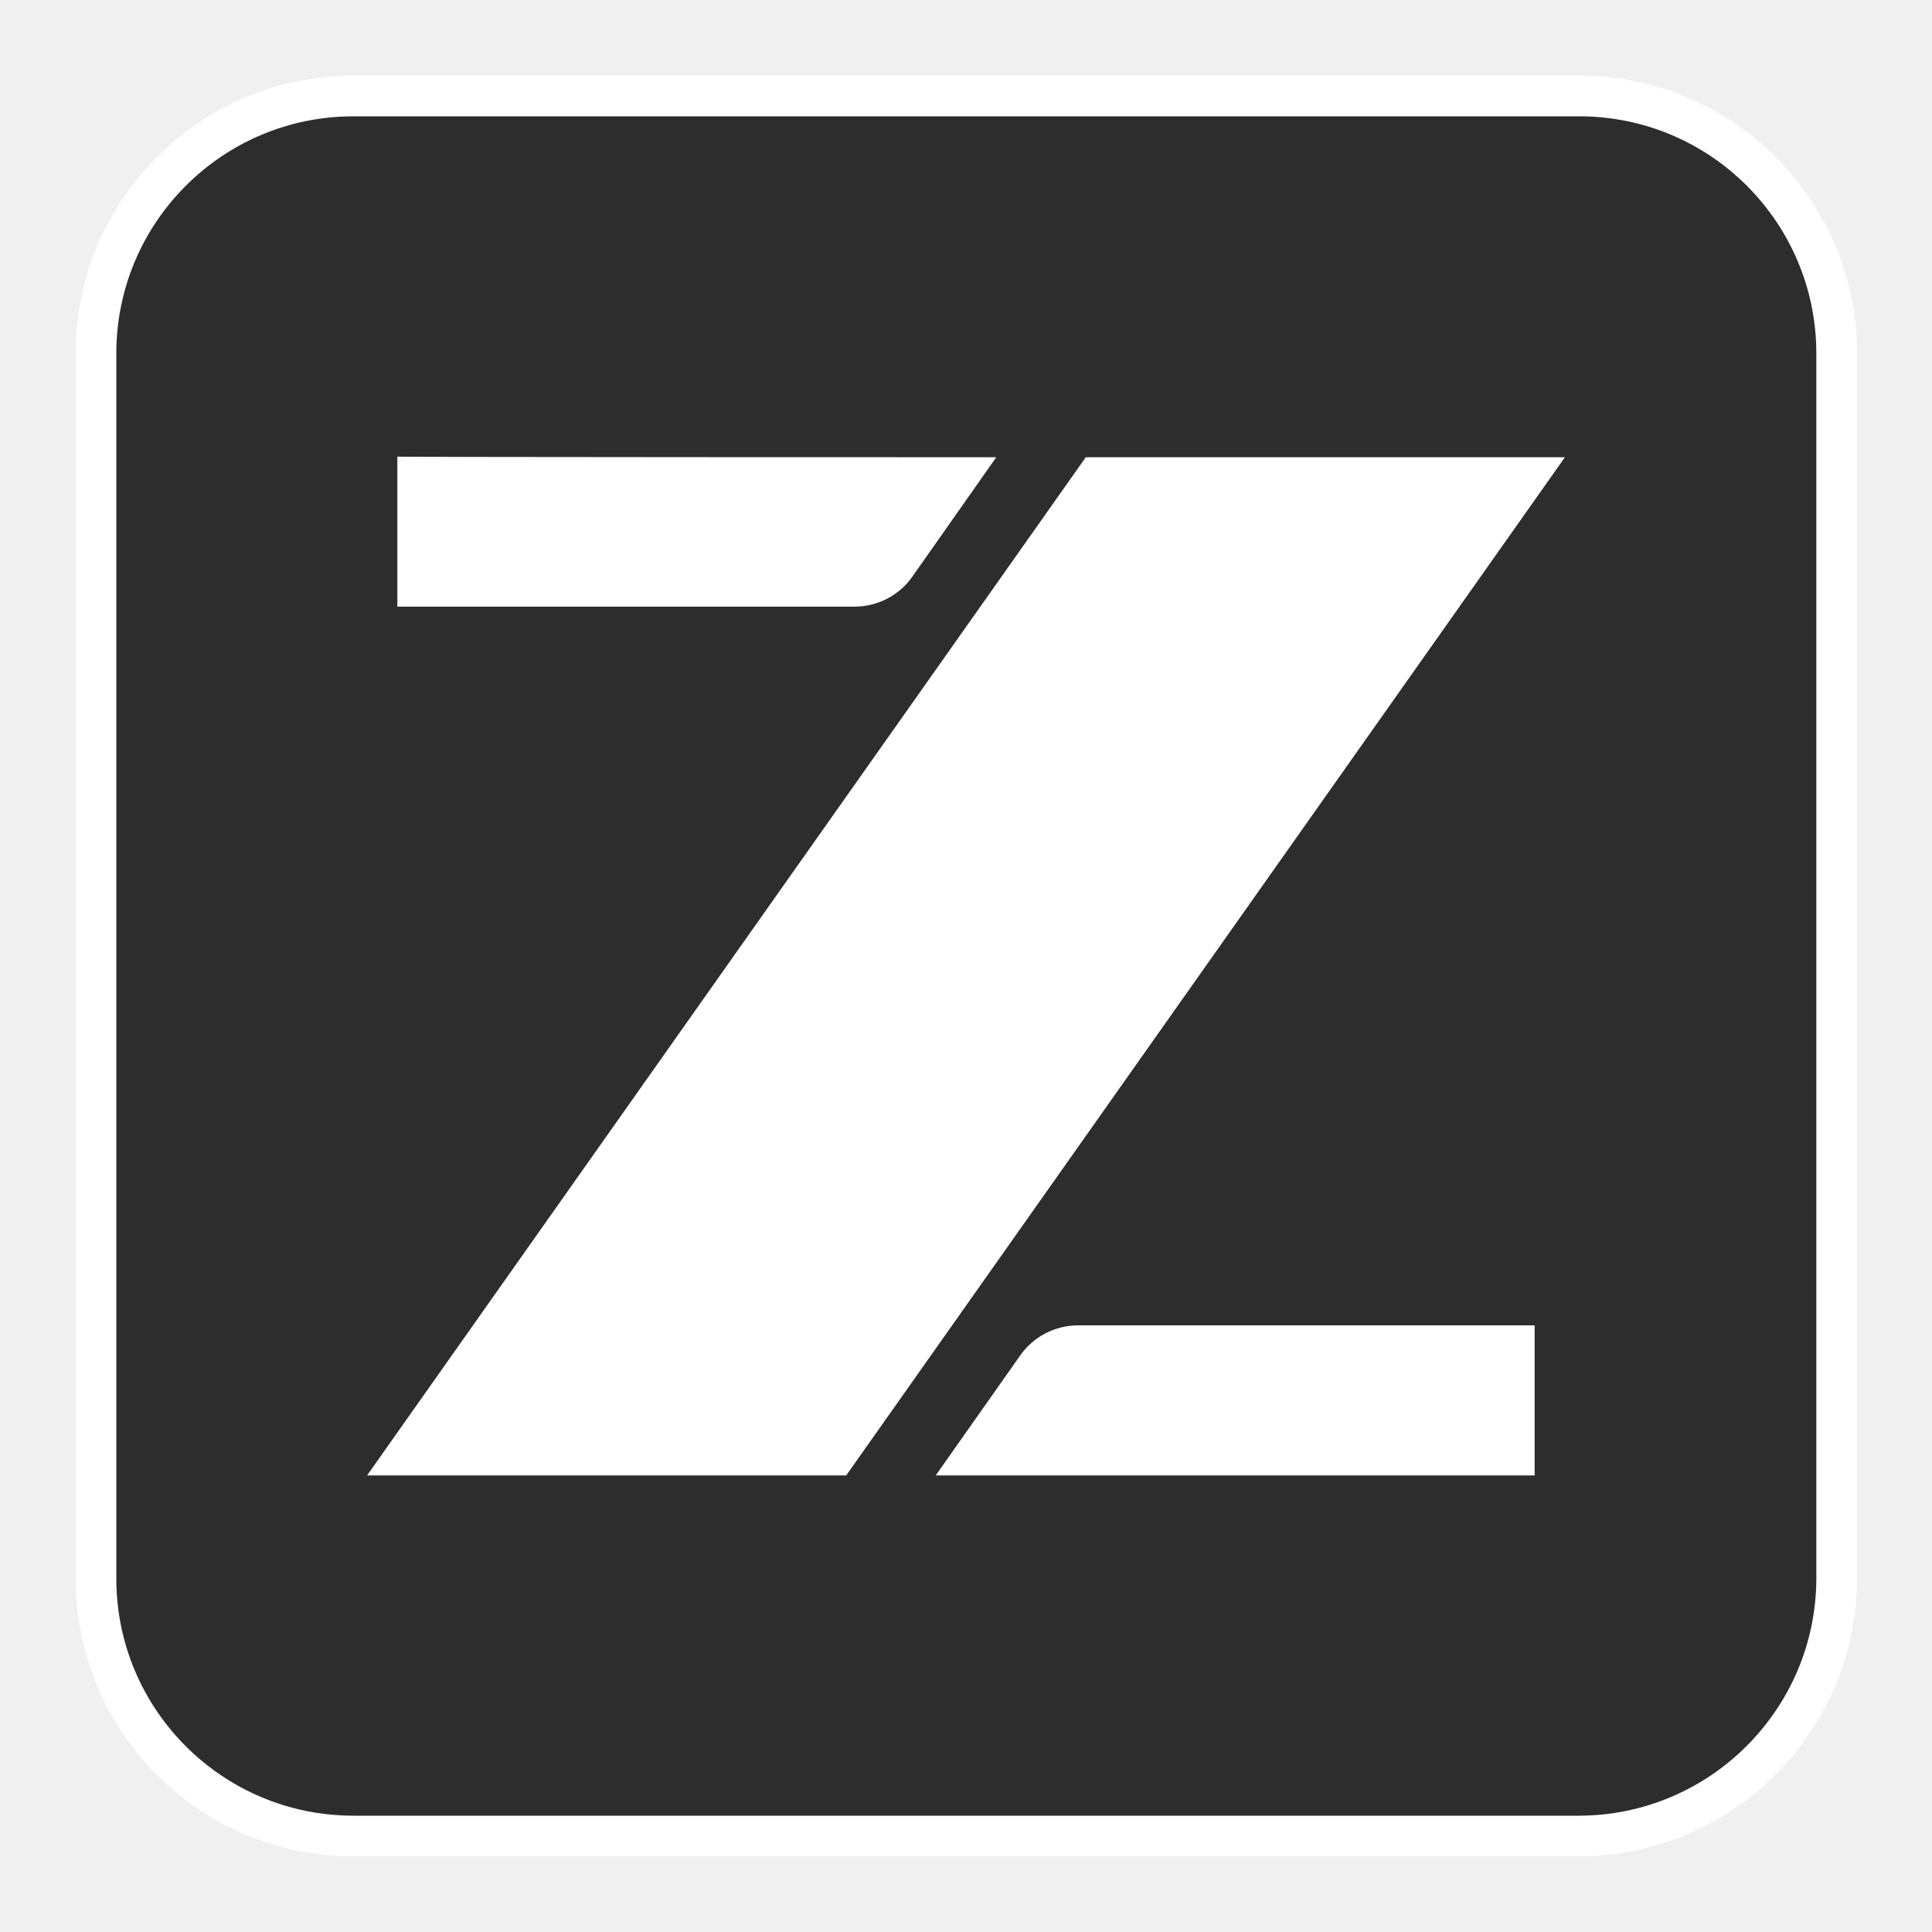
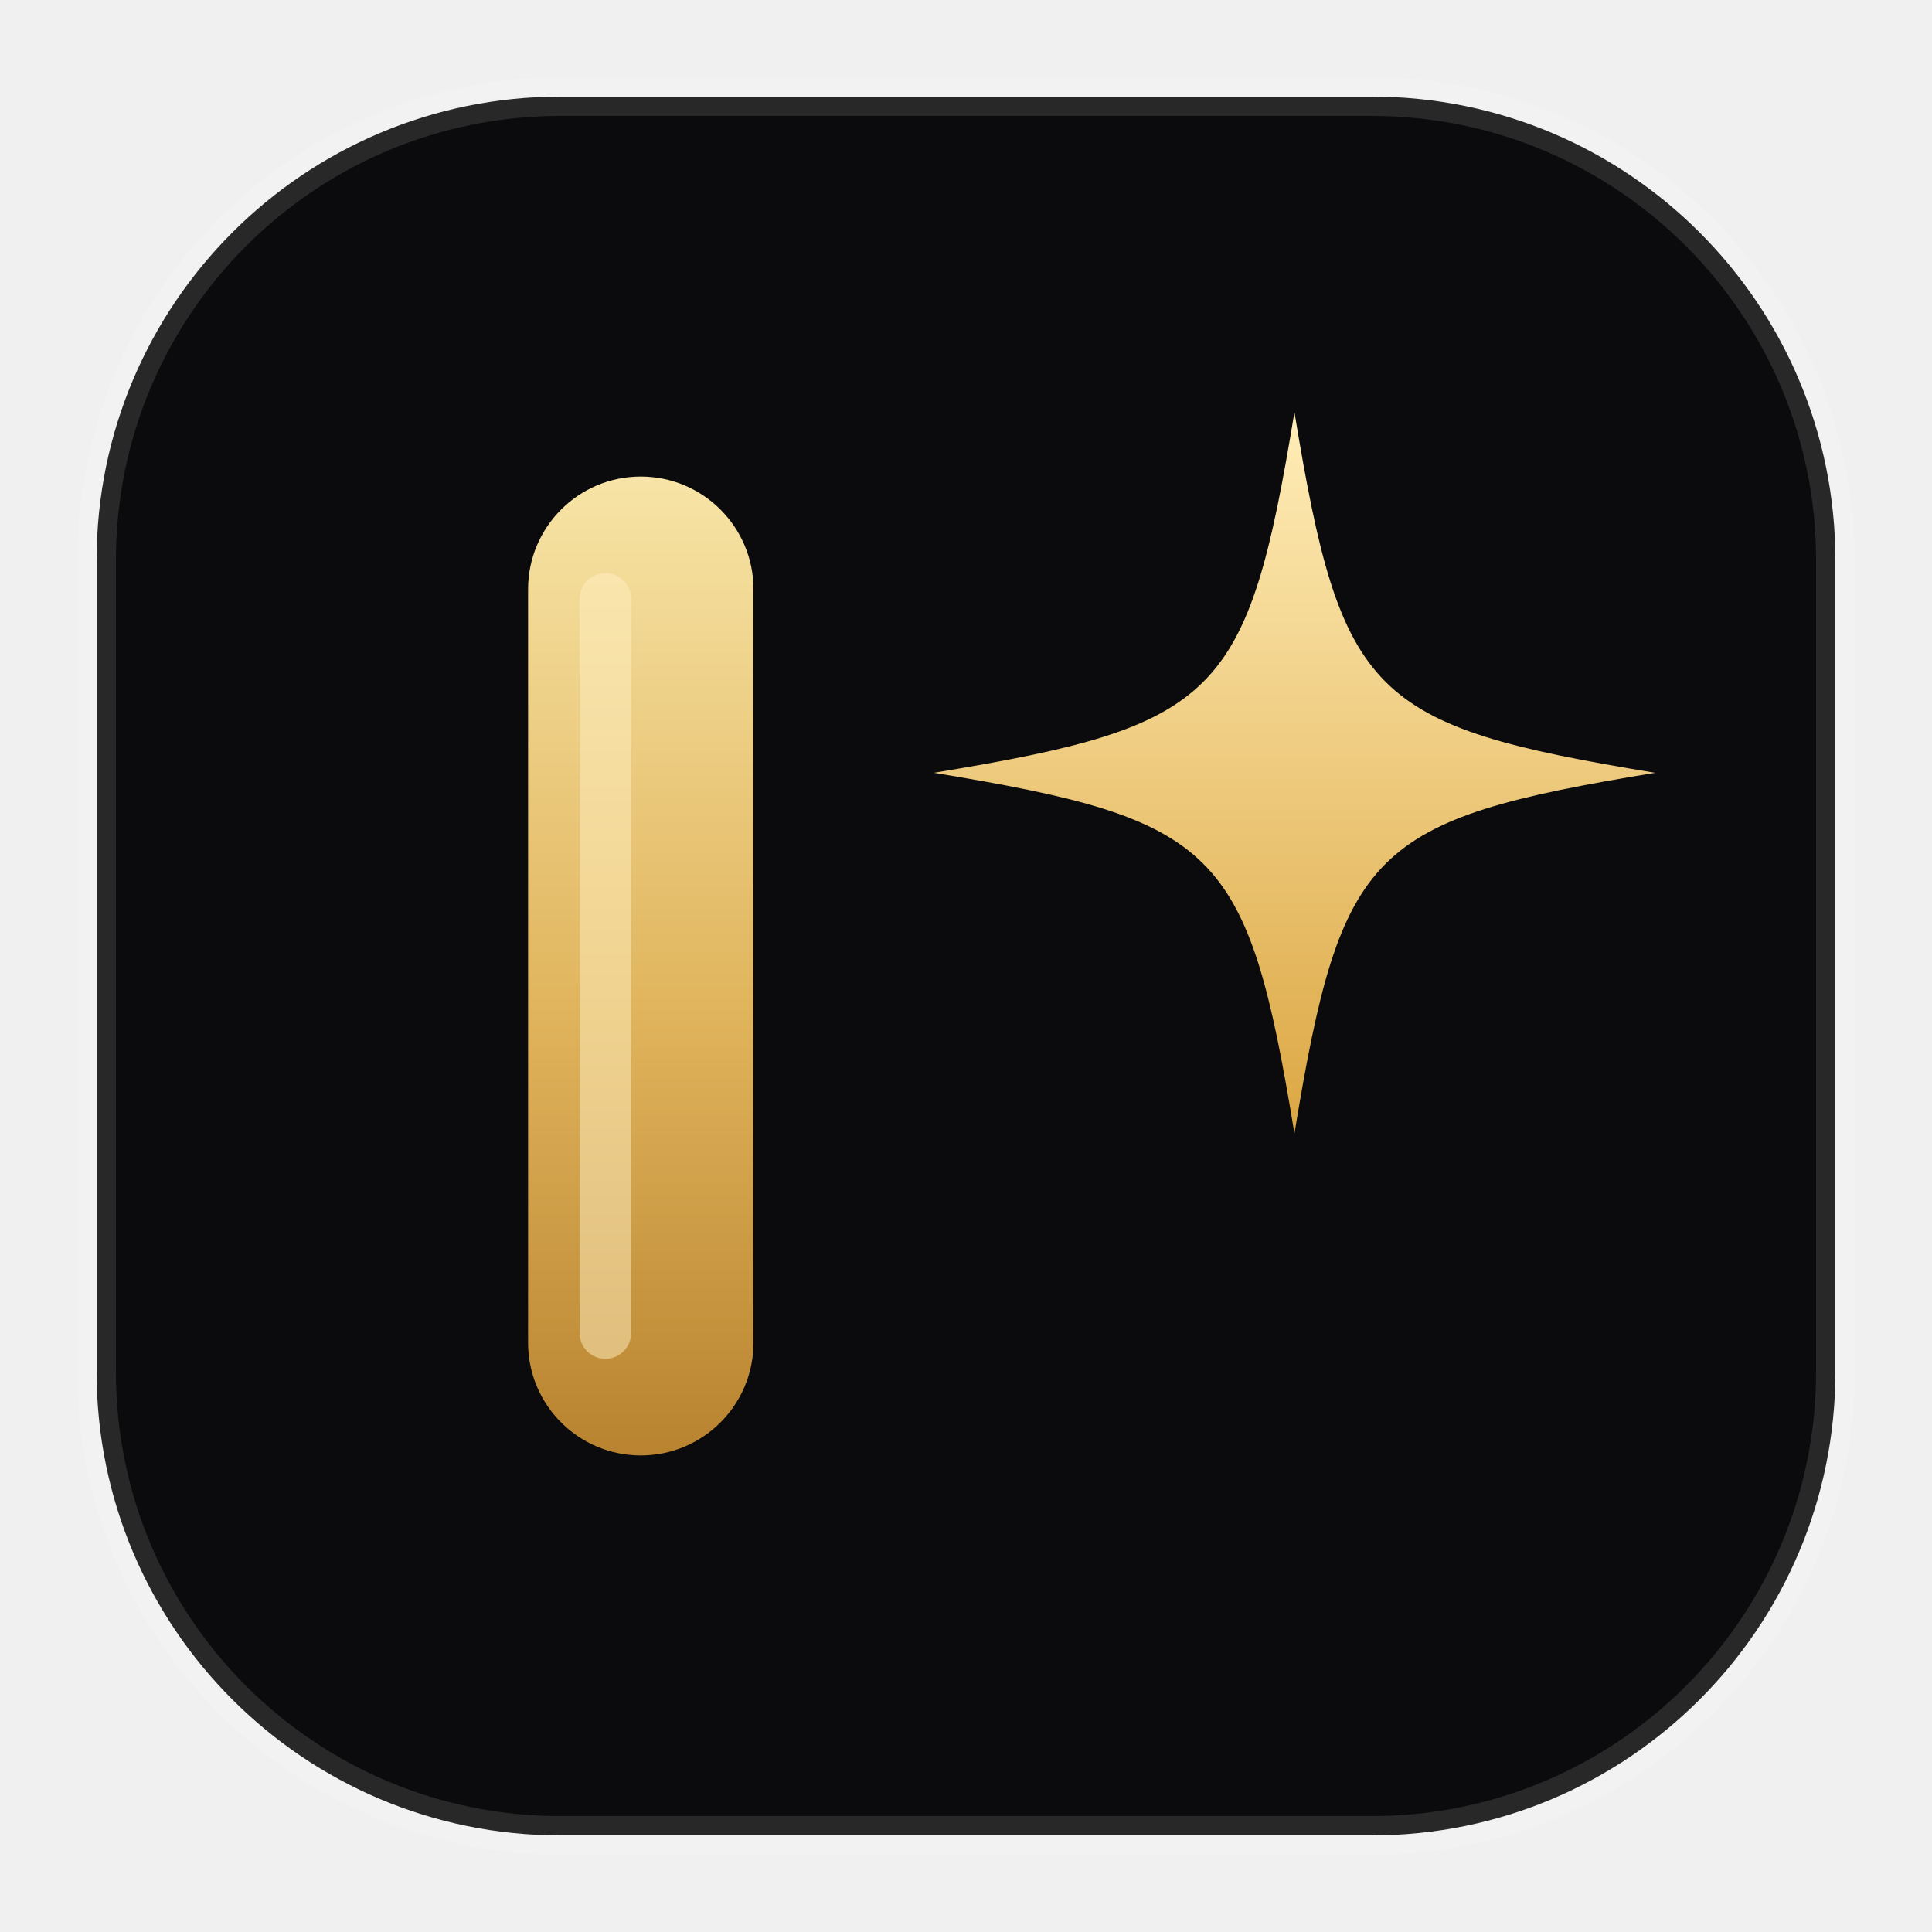
- <svg xmlns="http://www.w3.org/2000/svg" version="1.1" x="0px" y="0px" viewBox="0 0 30 30" style="enable-background:new 0 0 30 30;" xml:space="preserve">
+ <svg xmlns="http://www.w3.org/2000/svg" version="1.1" viewBox="0 0 30 30">
  <defs>
+     <linearGradient id="pl-wand" x1="0" y1="0" x2="0" y2="1">
+       <stop offset="0" stop-color="#F7E4A6" />
+       <stop offset=".55" stop-color="#E0B45C" />
+       <stop offset="1" stop-color="#B9832F" />
+     </linearGradient>
+     <linearGradient id="pl-spark" x1="0" y1="0" x2="0" y2="1">
+       <stop offset="0" stop-color="#FFEDB8" />
+       <stop offset="1" stop-color="#DCA743" />
+     </linearGradient>
    <style type="text/css">
-     .st194{fill:#2D2D2D;stroke:#FFFFFF;stroke-width:0.632;stroke-miterlimit:10;}
-     .st23{fill:#FFFFFF;}
- 
-     .z-breathe {
-       animation: breathe 2.5s ease-in-out infinite;
-     }
- 
-     @keyframes breathe {
-       0%, 100% { opacity: 0.7; }
-       50% { opacity: 1; }
-     }
-   </style>
+       .pl-tile { fill:#0B0B0D; stroke:rgba(255,255,255,.12); stroke-width:.6; stroke-miterlimit:10; }
+       .pl-wand { fill:url(#pl-wand); }
+       .pl-sheen { fill:#FFEFC2; opacity:.5; }
+       .pl-spark { fill:url(#pl-spark); }
+       .pl-twinkle {
+         animation: pl-twinkle 2.8s ease-in-out infinite;
+         transform-box: fill-box; transform-origin: center;
+       }
+       @keyframes pl-twinkle {
+         0%, 100% { transform: scale(1) rotate(0deg); opacity: .92; }
+         50%      { transform: scale(1.07) rotate(5deg); opacity: 1; }
+       }
+     </style>
  </defs>
-   <g>
-     <path class="st194" d="M24.51,28.51H5.49c-2.21,0-4-1.79-4-4V5.49c0-2.21,1.79-4,4-4h19.03c2.21,0,4,1.79,4,4v19.03     C28.51,26.72,26.72,28.51,24.51,28.51z" />
-     <g class="z-breathe">
-       <path class="st23" d="M15.47,7.1l-1.3,1.85c-0.2,0.29-0.54,0.47-0.9,0.47h-7.1V7.09C6.16,7.1,15.47,7.1,15.47,7.1z" />
-       <polygon class="st23" points="24.3,7.1 13.14,22.91 5.7,22.91 16.86,7.1" />
-       <path class="st23" d="M14.53,22.91l1.31-1.86c0.2-0.29,0.54-0.47,0.9-0.47h7.09v2.33H14.53z" />
-     </g>
+   <rect class="pl-tile" x="1.5" y="1.5" width="27" height="27" rx="7.2" />
+   <rect class="pl-wand" x="8.2" y="7.4" width="3.5" height="15.2" rx="1.75" />
+   <rect class="pl-sheen" x="9.0" y="8.9" width=".8" height="12.2" rx=".4" />
+   <g class="pl-twinkle">
+     <path class="pl-spark" transform="translate(20.1 12) scale(5.6)" d="M0,-1 C.13,-.21 .21,-.13 1,0 C.21,.13 .13,.21 0,1 C-.13,.21 -.21,.13 -1,0 C-.21,-.13 -.13,-.21 0,-1 Z" />
  </g>
</svg>
